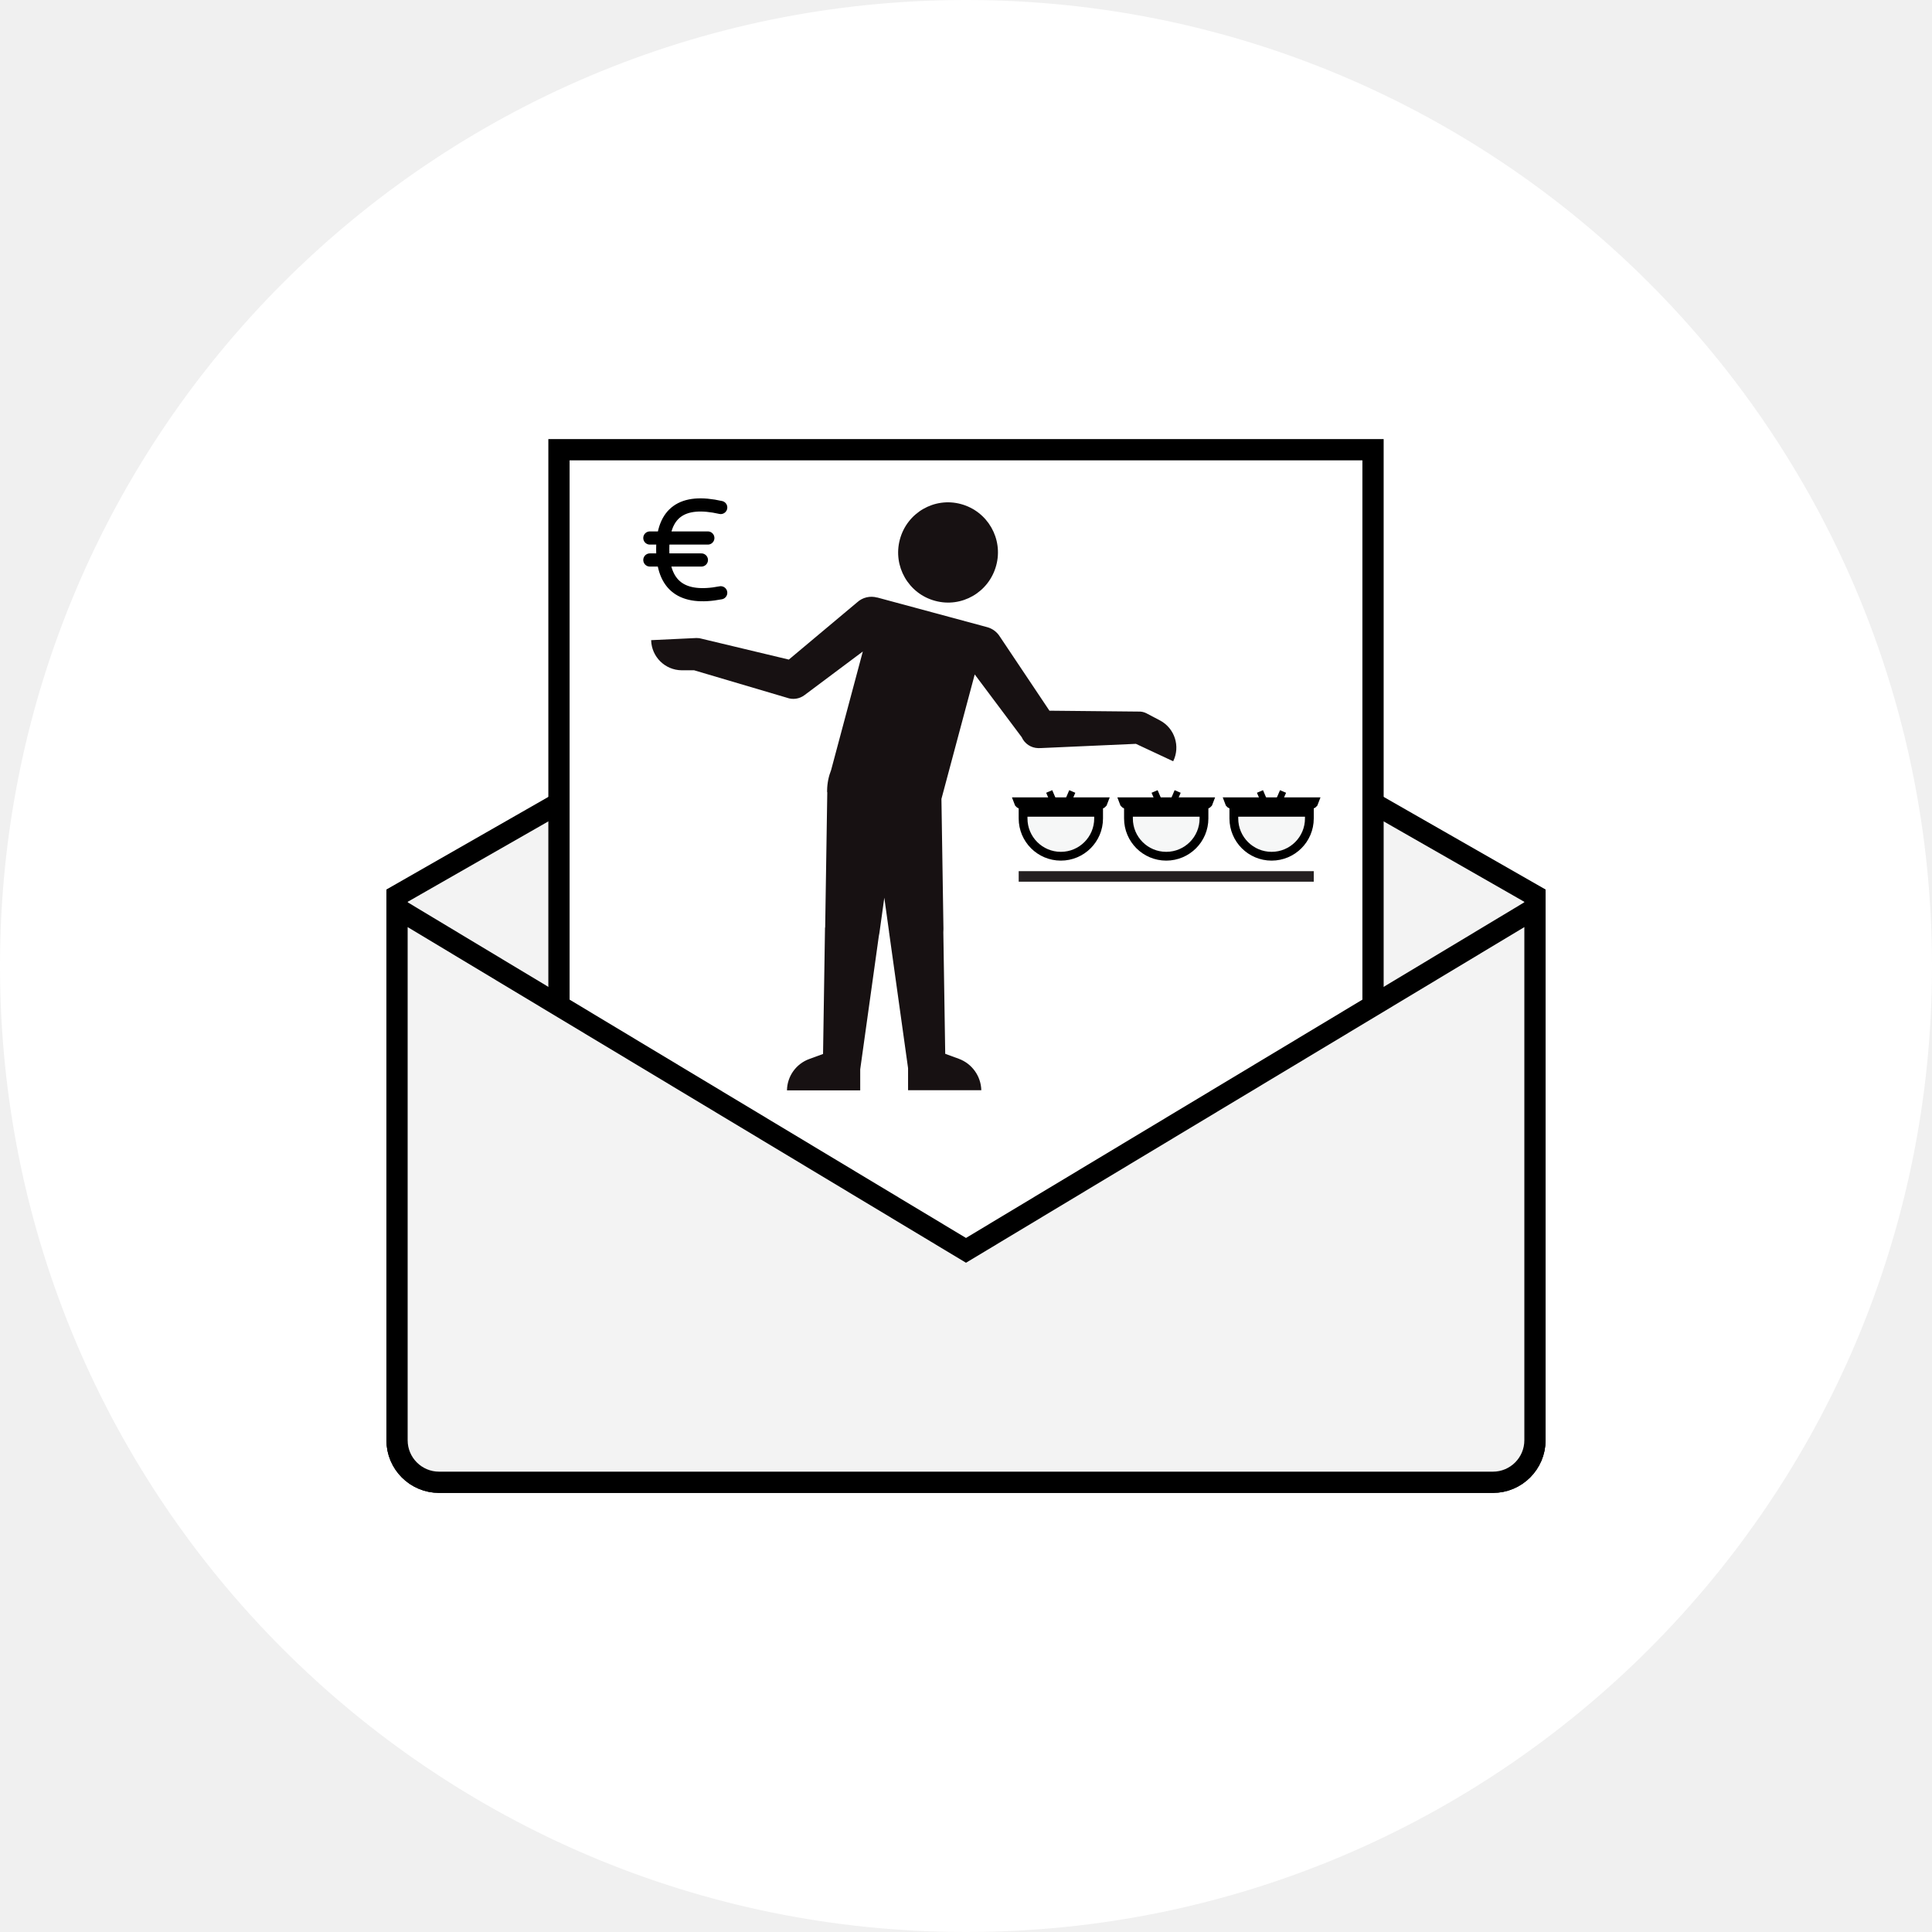
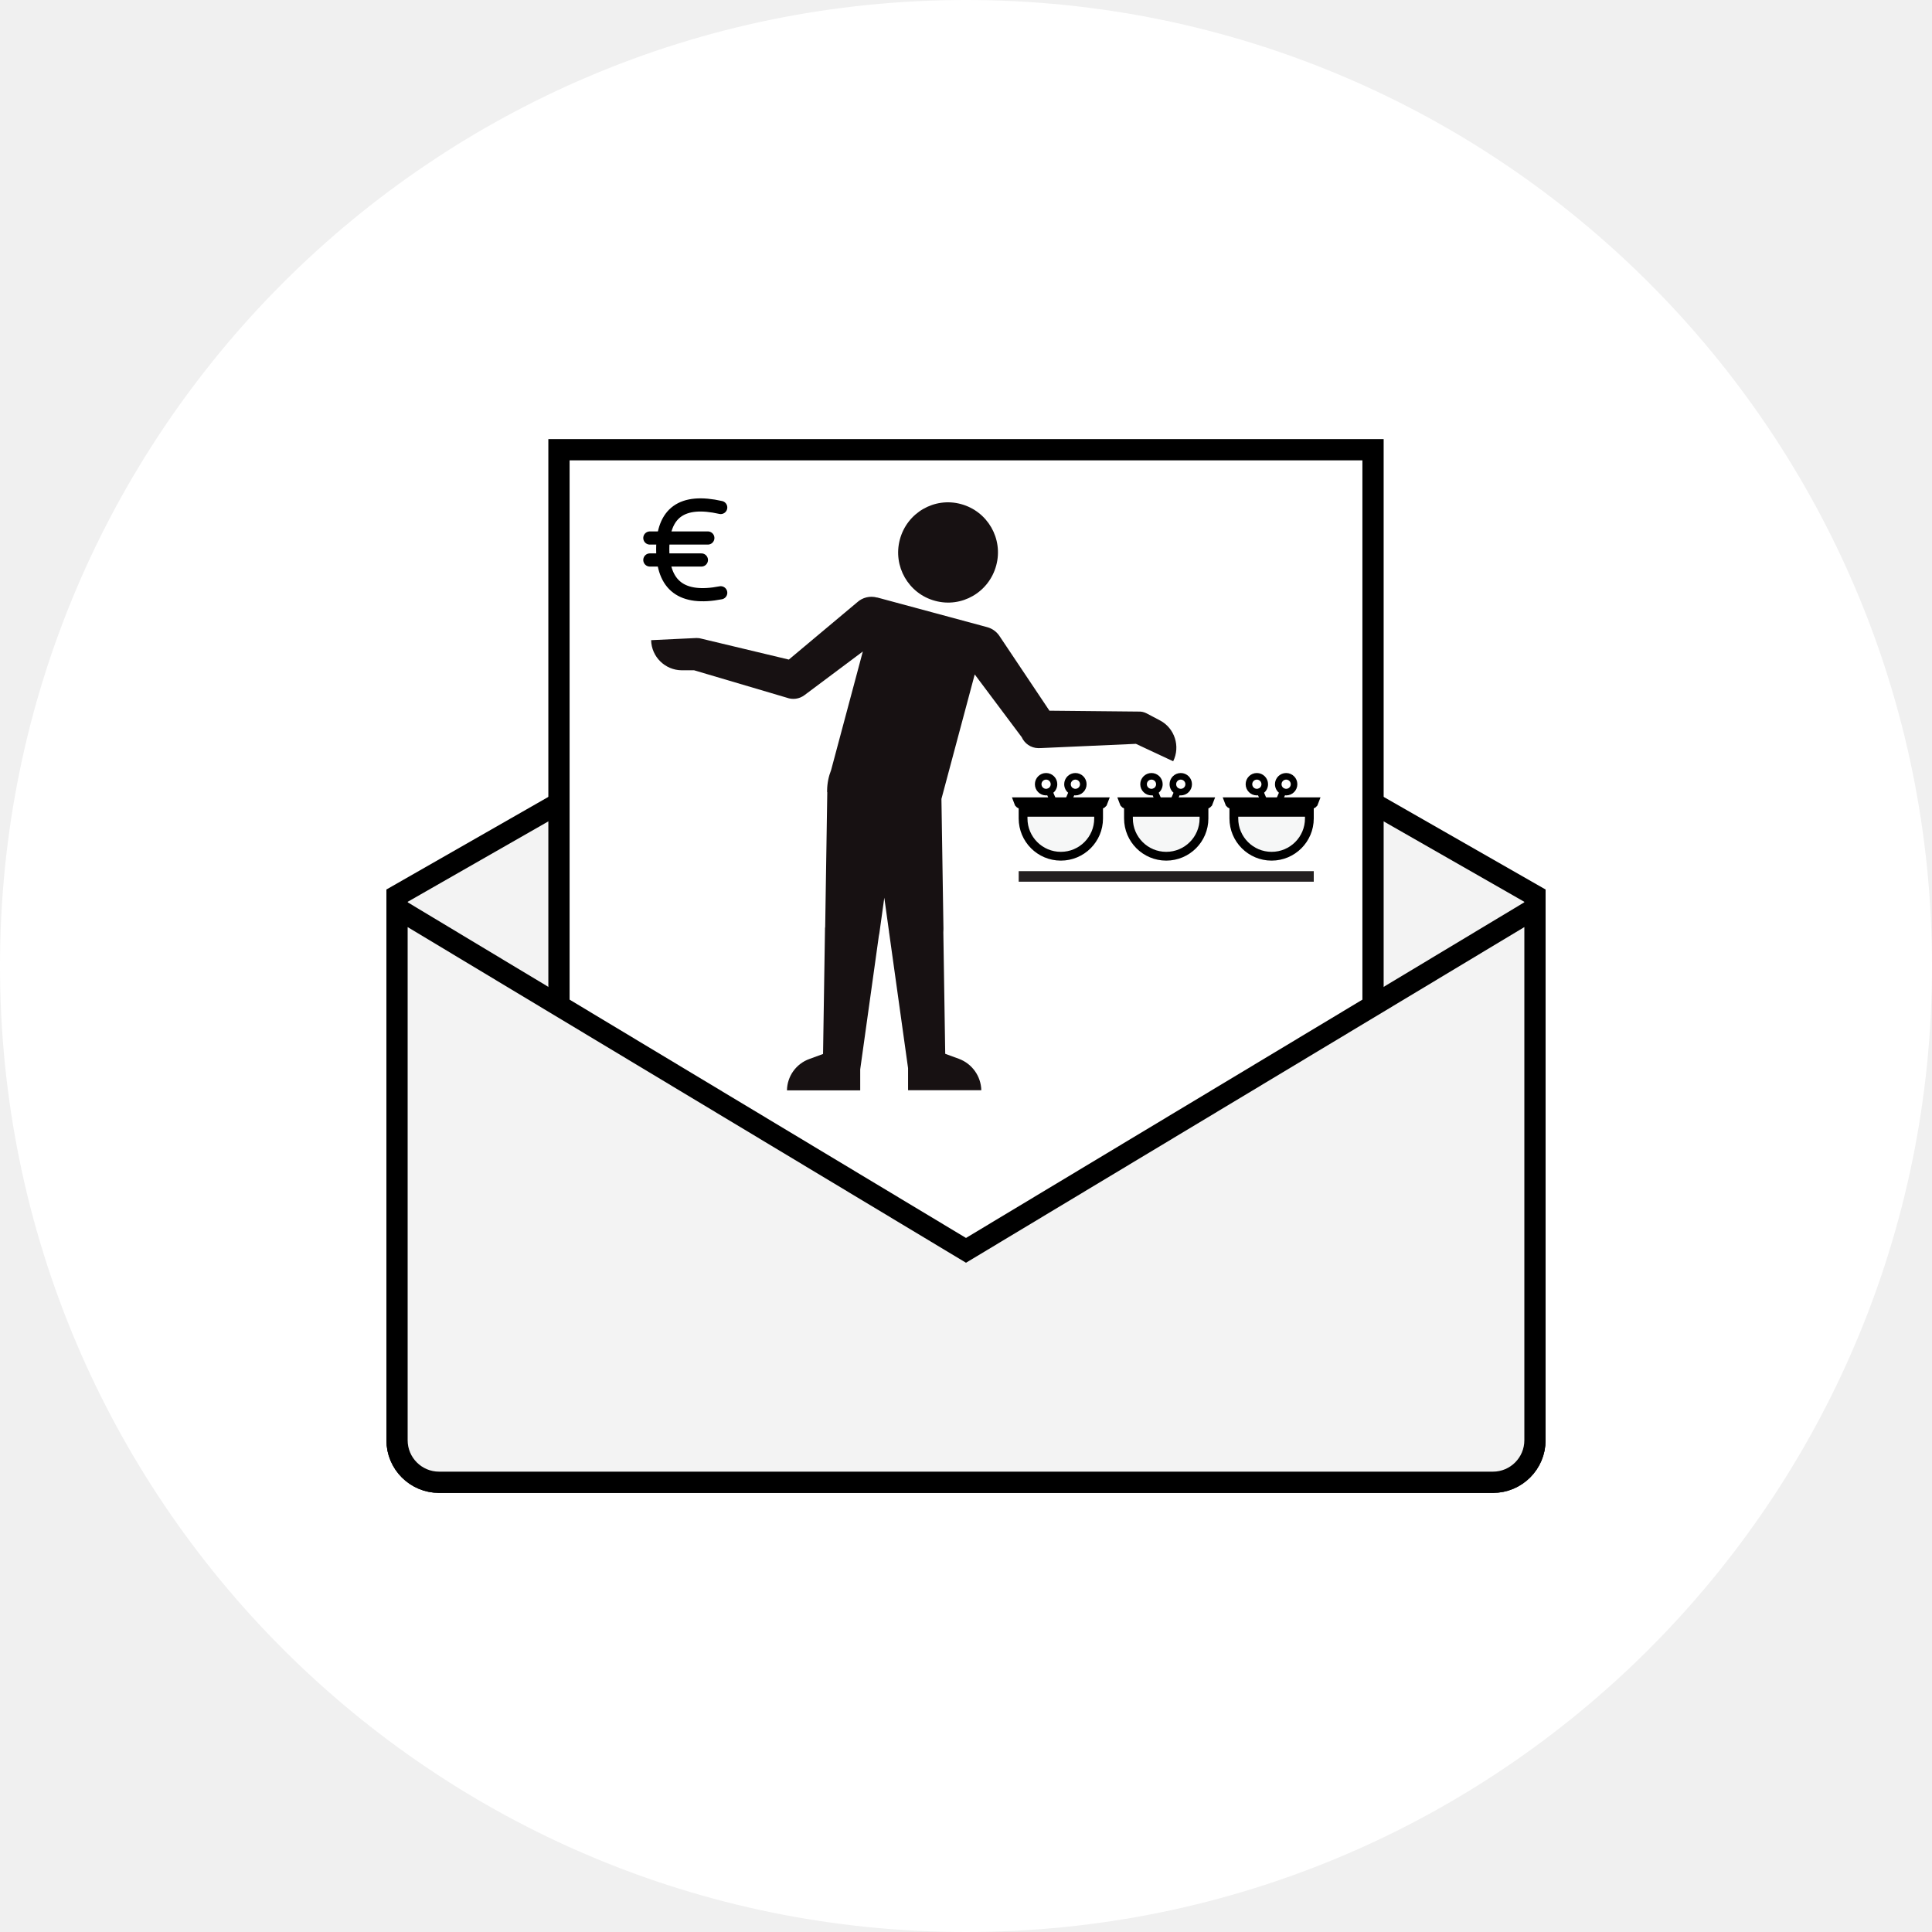
- <svg xmlns="http://www.w3.org/2000/svg" width="220" height="220" viewBox="0 0 220 220">
-   <g fill="none" fill-rule="evenodd">
-     <rect width="220" height="220" fill="#FFF" fill-rule="nonzero" rx="110" />
-     <g fill-rule="nonzero" stroke="#000" stroke-width="2.419">
-       <path fill="#F3F3F3" d="M45.21 101.992V164a4.79 4.79 0 0 0 4.79 4.79h120a4.79 4.79 0 0 0 4.79-4.79v-62.008L110 64.942l-64.79 37.05z" />
-       <path fill="#FFF" d="M63.651 51.21h92.698v100.161H63.651z" />
-       <path fill="#F3F3F3" d="M45.21 103.429V164a4.79 4.79 0 0 0 4.79 4.79h120a4.79 4.79 0 0 0 4.79-4.79v-60.571L110 142.379l-64.79-38.95z" />
-     </g>
-     <path fill="#171112" d="M89.6 79.45l-10.562-3.124h-1.421a3.509 3.509 0 0 1-3.47-3.43l5.13-.243h.056c.204-.004.4.026.585.084l9.908 2.37 7.78-6.52a2.411 2.411 0 0 1 2.27-.544h.037l12.502 3.373a2.45 2.45 0 0 1 1.433 1.063l5.653 8.449 10.137.1c.3-.015.608.045.894.188l.037.02 1.53.805a3.51 3.51 0 0 1 1.493 4.647l-4.245-1.986-10.835.483a2.13 2.13 0 0 1-.285.004 2.103 2.103 0 0 1-1.886-1.25l-5.348-7.141-3.79 14.175.23 14.81c.003.126-.002.25-.014.374l.215 13.841 1.553.569a3.923 3.923 0 0 1 2.556 3.579h-8.34v-2.513l-2.146-15.364v-.018c-.019-.038-.019-.094-.019-.131v-.01l-.54-3.888-.56 4.029a3.14 3.14 0 0 1-.064.337l-2.12 15.178v2.399h-8.34a3.858 3.858 0 0 1 2.556-3.58l1.552-.568.22-14.197v-.038c0-.075 0-.13.02-.206l.003-.036.239-15.33h-.019v-.224c.013-.81.173-1.583.455-2.294l3.61-13.504-6.64 4.967a2.11 2.11 0 0 1-2.01.295zm12.87-18.021c.82-3.055 3.937-4.853 6.96-4.029a5.699 5.699 0 0 1 4.01 6.99c-.82 3.054-3.936 4.853-6.959 4.028-3.022-.806-4.832-3.935-4.011-6.99z" />
-     <path fill="#231F20" d="M116 100.4h33.6v-1.2H116z" />
-     <g fill-rule="nonzero" stroke="#000">
-       <path fill="#F6F7F7" d="M116.5 92.5v.7a4.3 4.3 0 0 0 8.6 0v-.7h-8.6z" />
-       <path d="M115.924 91.3a.5.5 0 0 0 .476.345h8.8a.5.5 0 0 0 .476-.345h-9.752z" />
-       <g stroke-width=".75">
-         <path d="M119.475 90.127a.9.9 0 1 1 0 0l.545 1.273-.545-1.273zM122.102 90.127l-.546 1.273.546-1.273a.9.9 0 1 0 0 0z" />
+ <svg xmlns="http://www.w3.org/2000/svg" width="220px" height="220px" viewBox="0 0 220 220" version="1.1">
+   <g id="Symbols" stroke="none" stroke-width="1" fill="none" fill-rule="evenodd">
+     <g id="Hoe-werkt-het-uitgeklapt" transform="translate(-230, -60)">
+       <g id="stap1">
+         <g transform="translate(230, 60)">
+           <g id="stap1-themas" fill="#FFFFFF" fill-rule="nonzero">
+             <rect id="Rectangle-11" x="0" y="0" width="220" height="220" rx="110" />
+           </g>
+           <g id="Group-9" transform="translate(44, 50)">
+             <g id="idea-envelope" fill-rule="nonzero" stroke="#000000" stroke-width="2.419">
+               <g id="Group-6">
+                 <path d="M1.21,51.992 L1.21,114 C1.21,116.646 3.354,118.79 6,118.79 L126,118.79 C128.646,118.79 130.79,116.646 130.79,114 L130.79,51.992 L66,14.942 L1.21,51.992 Z" id="Rectangle-2-Copy-2" fill="#F3F3F3" />
+                 <rect id="Rectangle-2" fill="#FFFFFF" x="19.651" y="1.21" width="92.698" height="100.161" />
+                 <path d="M1.21,53.429 L1.21,114 C1.21,116.646 3.354,118.79 6,118.79 L126,118.79 C128.646,118.79 130.79,116.646 130.79,114 L130.79,53.429 L66,92.379 L1.21,53.429 Z" id="Rectangle-2-Copy" fill="#F3F3F3" />
+               </g>
+             </g>
+             <g id="Group-7" transform="translate(30, 7.2)">
+               <g id="Group-10">
+                 <g id="adam" fill="#171112">
+                   <path d="M15.6,22.25 L5.038,19.126 L3.617,19.126 C1.732,19.107 0.183,17.589 0.146,15.697 L5.277,15.453 L5.333,15.453 C5.537,15.449 5.733,15.479 5.918,15.537 L15.826,17.907 L23.607,11.387 C24.198,10.848 25.041,10.616 25.876,10.843 L25.895,10.843 L25.913,10.843 L38.415,14.216 C38.975,14.368 39.455,14.713 39.778,15.173 C39.785,15.18 39.789,15.187 39.792,15.194 C39.812,15.222 39.83,15.251 39.848,15.279 L45.501,23.728 L55.638,23.828 C55.938,23.813 56.246,23.873 56.532,24.016 L56.569,24.035 L58.099,24.841 C59.76,25.722 60.432,27.783 59.592,29.488 L55.347,27.502 L44.512,27.985 C44.417,27.993 44.322,27.994 44.227,27.989 C43.384,27.978 42.67,27.466 42.341,26.739 L36.993,19.598 L33.203,33.773 L33.433,48.582 C33.436,48.709 33.431,48.834 33.419,48.957 L33.634,62.798 L35.187,63.367 C36.698,63.929 37.706,65.353 37.743,66.946 L29.403,66.946 L29.403,64.433 L27.257,49.069 L27.257,49.051 C27.238,49.013 27.238,48.957 27.238,48.92 C27.238,48.917 27.238,48.914 27.237,48.911 L26.697,45.022 L26.137,49.051 C26.122,49.166 26.101,49.278 26.074,49.388 L23.954,64.566 L23.954,66.965 L15.614,66.965 C15.633,65.353 16.659,63.929 18.17,63.386 L19.722,62.817 L19.943,48.62 L19.943,48.582 C19.943,48.507 19.943,48.451 19.961,48.376 C19.963,48.364 19.964,48.352 19.965,48.34 L20.204,33.011 L20.185,33.011 L20.185,32.786 C20.198,31.976 20.358,31.203 20.64,30.492 L24.251,16.988 L17.61,21.955 C17.015,22.406 16.254,22.492 15.6,22.25 Z M28.47,4.229 C29.291,1.174 32.407,-0.624 35.429,0.2 C38.471,1.024 40.262,4.154 39.441,7.189 C38.62,10.244 35.504,12.043 32.481,11.218 C29.459,10.412 27.649,7.283 28.47,4.229 Z" id="Combined-Shape" />
+                 </g>
+                 <polygon id="Fill-25" fill="#231F20" points="42 43.2 75.6 43.2 75.6 42 42 42" />
+                 <g id="buide" transform="translate(40.8, 31.2)" fill-rule="nonzero" stroke="#000000">
+                   <path d="M1.7,4.1 L1.7,4.8 C1.7,7.175 3.625,9.1 6,9.1 C8.375,9.1 10.3,7.175 10.3,4.8 L10.3,4.1 L1.7,4.1 Z" id="Path-2" fill="#F6F7F7" />
+                   <path d="M1.124,2.9 C1.19,3.1 1.378,3.245 1.6,3.245 L10.4,3.245 C10.622,3.245 10.81,3.1 10.876,2.9 L1.124,2.9 Z" id="Rectangle" />
+                   <g id="Group-8" transform="translate(3.42, 0)" stroke-width="0.75">
+                     <path d="M1.255,1.727 C1.146,1.774 1.026,1.8 0.9,1.8 C0.403,1.8 0,1.397 0,0.9 C0,0.403 0.403,-5.68434189e-14 0.9,-5.68434189e-14 C1.397,-5.68434189e-14 1.8,0.403 1.8,0.9 C1.8,1.271 1.575,1.59 1.255,1.727 L1.8,3 L1.255,1.727 Z" id="Combined-Shape" />
+                     <path d="M3.175,1.727 L3.72,3 L3.175,1.727 C3.066,1.774 2.946,1.8 2.82,1.8 C2.323,1.8 1.92,1.397 1.92,0.9 C1.92,0.403 2.323,-5.68434189e-14 2.82,-5.68434189e-14 C3.317,-5.68434189e-14 3.72,0.403 3.72,0.9 C3.72,1.271 3.495,1.59 3.175,1.727 Z" id="Combined-Shape-Copy" transform="translate(3.528191, 1.696078) scale(-1, 1) translate(-3.528191, -1.696078) " />
+                   </g>
+                 </g>
+                 <g id="buide-copy" transform="translate(52.8, 31.2)" fill-rule="nonzero" stroke="#000000">
+                   <path d="M1.7,4.1 L1.7,4.8 C1.7,7.175 3.625,9.1 6,9.1 C8.375,9.1 10.3,7.175 10.3,4.8 L10.3,4.1 L1.7,4.1 Z" id="Path-2" fill="#F6F7F7" />
+                   <path d="M1.124,2.9 C1.19,3.1 1.378,3.245 1.6,3.245 L10.4,3.245 C10.622,3.245 10.81,3.1 10.876,2.9 L1.124,2.9 Z" id="Rectangle" />
+                   <g id="Group-8" transform="translate(3.42, 0)" stroke-width="0.75">
+                     <path d="M1.255,1.727 L1.8,3 L1.255,1.727 C1.146,1.774 1.026,1.8 0.9,1.8 C0.403,1.8 0,1.397 0,0.9 C0,0.403 0.403,-5.68434189e-14 0.9,-5.68434189e-14 C1.397,-5.68434189e-14 1.8,0.403 1.8,0.9 C1.8,1.271 1.575,1.59 1.255,1.727 Z" id="Combined-Shape" />
+                     <path d="M3.175,1.727 C3.066,1.774 2.946,1.8 2.82,1.8 C2.323,1.8 1.92,1.397 1.92,0.9 C1.92,0.403 2.323,-5.68434189e-14 2.82,-5.68434189e-14 C3.317,-5.68434189e-14 3.72,0.403 3.72,0.9 C3.72,1.271 3.495,1.59 3.175,1.727 L3.72,3 L3.175,1.727 Z" id="Combined-Shape-Copy" transform="translate(3.528191, 1.696078) scale(-1, 1) translate(-3.528191, -1.696078) " />
+                   </g>
+                 </g>
+                 <g id="buide-copy-2" transform="translate(64.8, 31.2)" fill-rule="nonzero" stroke="#000000">
+                   <path d="M1.7,4.1 L1.7,4.8 C1.7,7.175 3.625,9.1 6,9.1 C8.375,9.1 10.3,7.175 10.3,4.8 L10.3,4.1 L1.7,4.1 Z" id="Path-2" fill="#F6F7F7" />
+                   <path d="M1.124,2.9 C1.19,3.1 1.378,3.245 1.6,3.245 L10.4,3.245 C10.622,3.245 10.81,3.1 10.876,2.9 L1.124,2.9 Z" id="Rectangle" />
+                   <g id="Group-8" transform="translate(3.42, 0)" stroke-width="0.75">
+                     <path d="M1.255,1.727 L1.8,3 L1.255,1.727 C1.146,1.774 1.026,1.8 0.9,1.8 C0.403,1.8 0,1.397 0,0.9 C0,0.403 0.403,-5.68434189e-14 0.9,-5.68434189e-14 C1.397,-5.68434189e-14 1.8,0.403 1.8,0.9 C1.8,1.271 1.575,1.59 1.255,1.727 Z" id="Combined-Shape" />
+                     <path d="M3.175,1.727 C3.066,1.774 2.946,1.8 2.82,1.8 C2.323,1.8 1.92,1.397 1.92,0.9 C1.92,0.403 2.323,-5.68434189e-14 2.82,-5.68434189e-14 C3.317,-5.68434189e-14 3.72,0.403 3.72,0.9 C3.72,1.271 3.495,1.59 3.175,1.727 L3.72,3 L3.175,1.727 Z" id="Combined-Shape-Copy" transform="translate(3.528191, 1.696078) scale(-1, 1) translate(-3.528191, -1.696078) " />
+                   </g>
+                 </g>
+               </g>
+               <g id="Group-2" fill-rule="nonzero" stroke="#000000" stroke-linecap="round" stroke-width="1.5">
+                 <path d="M8.069,0.587 C3.668,-0.409 1.467,1.174 1.467,5.337 C1.467,9.5 3.668,11.155 8.069,10.302" id="Path" />
+                 <path d="M6.75015599e-14,4.063 L6.602,4.063" id="Path-3" />
+                 <path d="M2.22044605e-14,6.566 L5.869,6.566" id="Path-4" />
+               </g>
+             </g>
+           </g>
+         </g>
      </g>
-     </g>
-     <g fill-rule="nonzero" stroke="#000">
-       <path fill="#F6F7F7" d="M128.5 92.5v.7a4.3 4.3 0 0 0 8.6 0v-.7h-8.6z" />
-       <path d="M127.924 91.3a.5.5 0 0 0 .476.345h8.8a.5.5 0 0 0 .476-.345h-9.752z" />
-       <g stroke-width=".75">
-         <path d="M131.475 90.127l.545 1.273-.545-1.273a.9.9 0 1 1 0 0zM134.102 90.127a.9.9 0 1 0 0 0l-.546 1.273.546-1.273z" />
-       </g>
-     </g>
-     <g fill-rule="nonzero" stroke="#000">
-       <path fill="#F6F7F7" d="M140.5 92.5v.7a4.3 4.3 0 0 0 8.6 0v-.7h-8.6z" />
-       <path d="M139.924 91.3a.5.5 0 0 0 .476.345h8.8a.5.5 0 0 0 .476-.345h-9.752z" />
-       <g stroke-width=".75">
-         <path d="M143.475 90.127l.545 1.273-.545-1.273a.9.9 0 1 1 0 0zM146.102 90.127a.9.9 0 1 0 0 0l-.546 1.273.546-1.273z" />
-       </g>
-     </g>
-     <g fill-rule="nonzero" stroke="#000" stroke-linecap="round" stroke-width="1.5">
-       <path d="M82.07 57.787c-4.402-.996-6.603.587-6.603 4.75s2.2 5.818 6.602 4.965M74 61.263h6.602M74 63.766h5.869" />
    </g>
  </g>
</svg>
